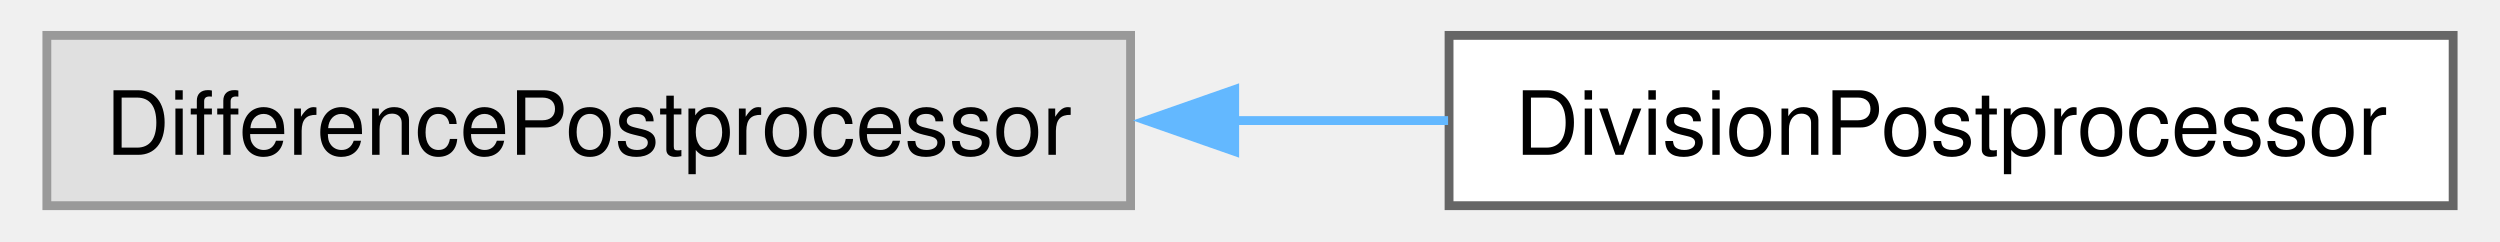
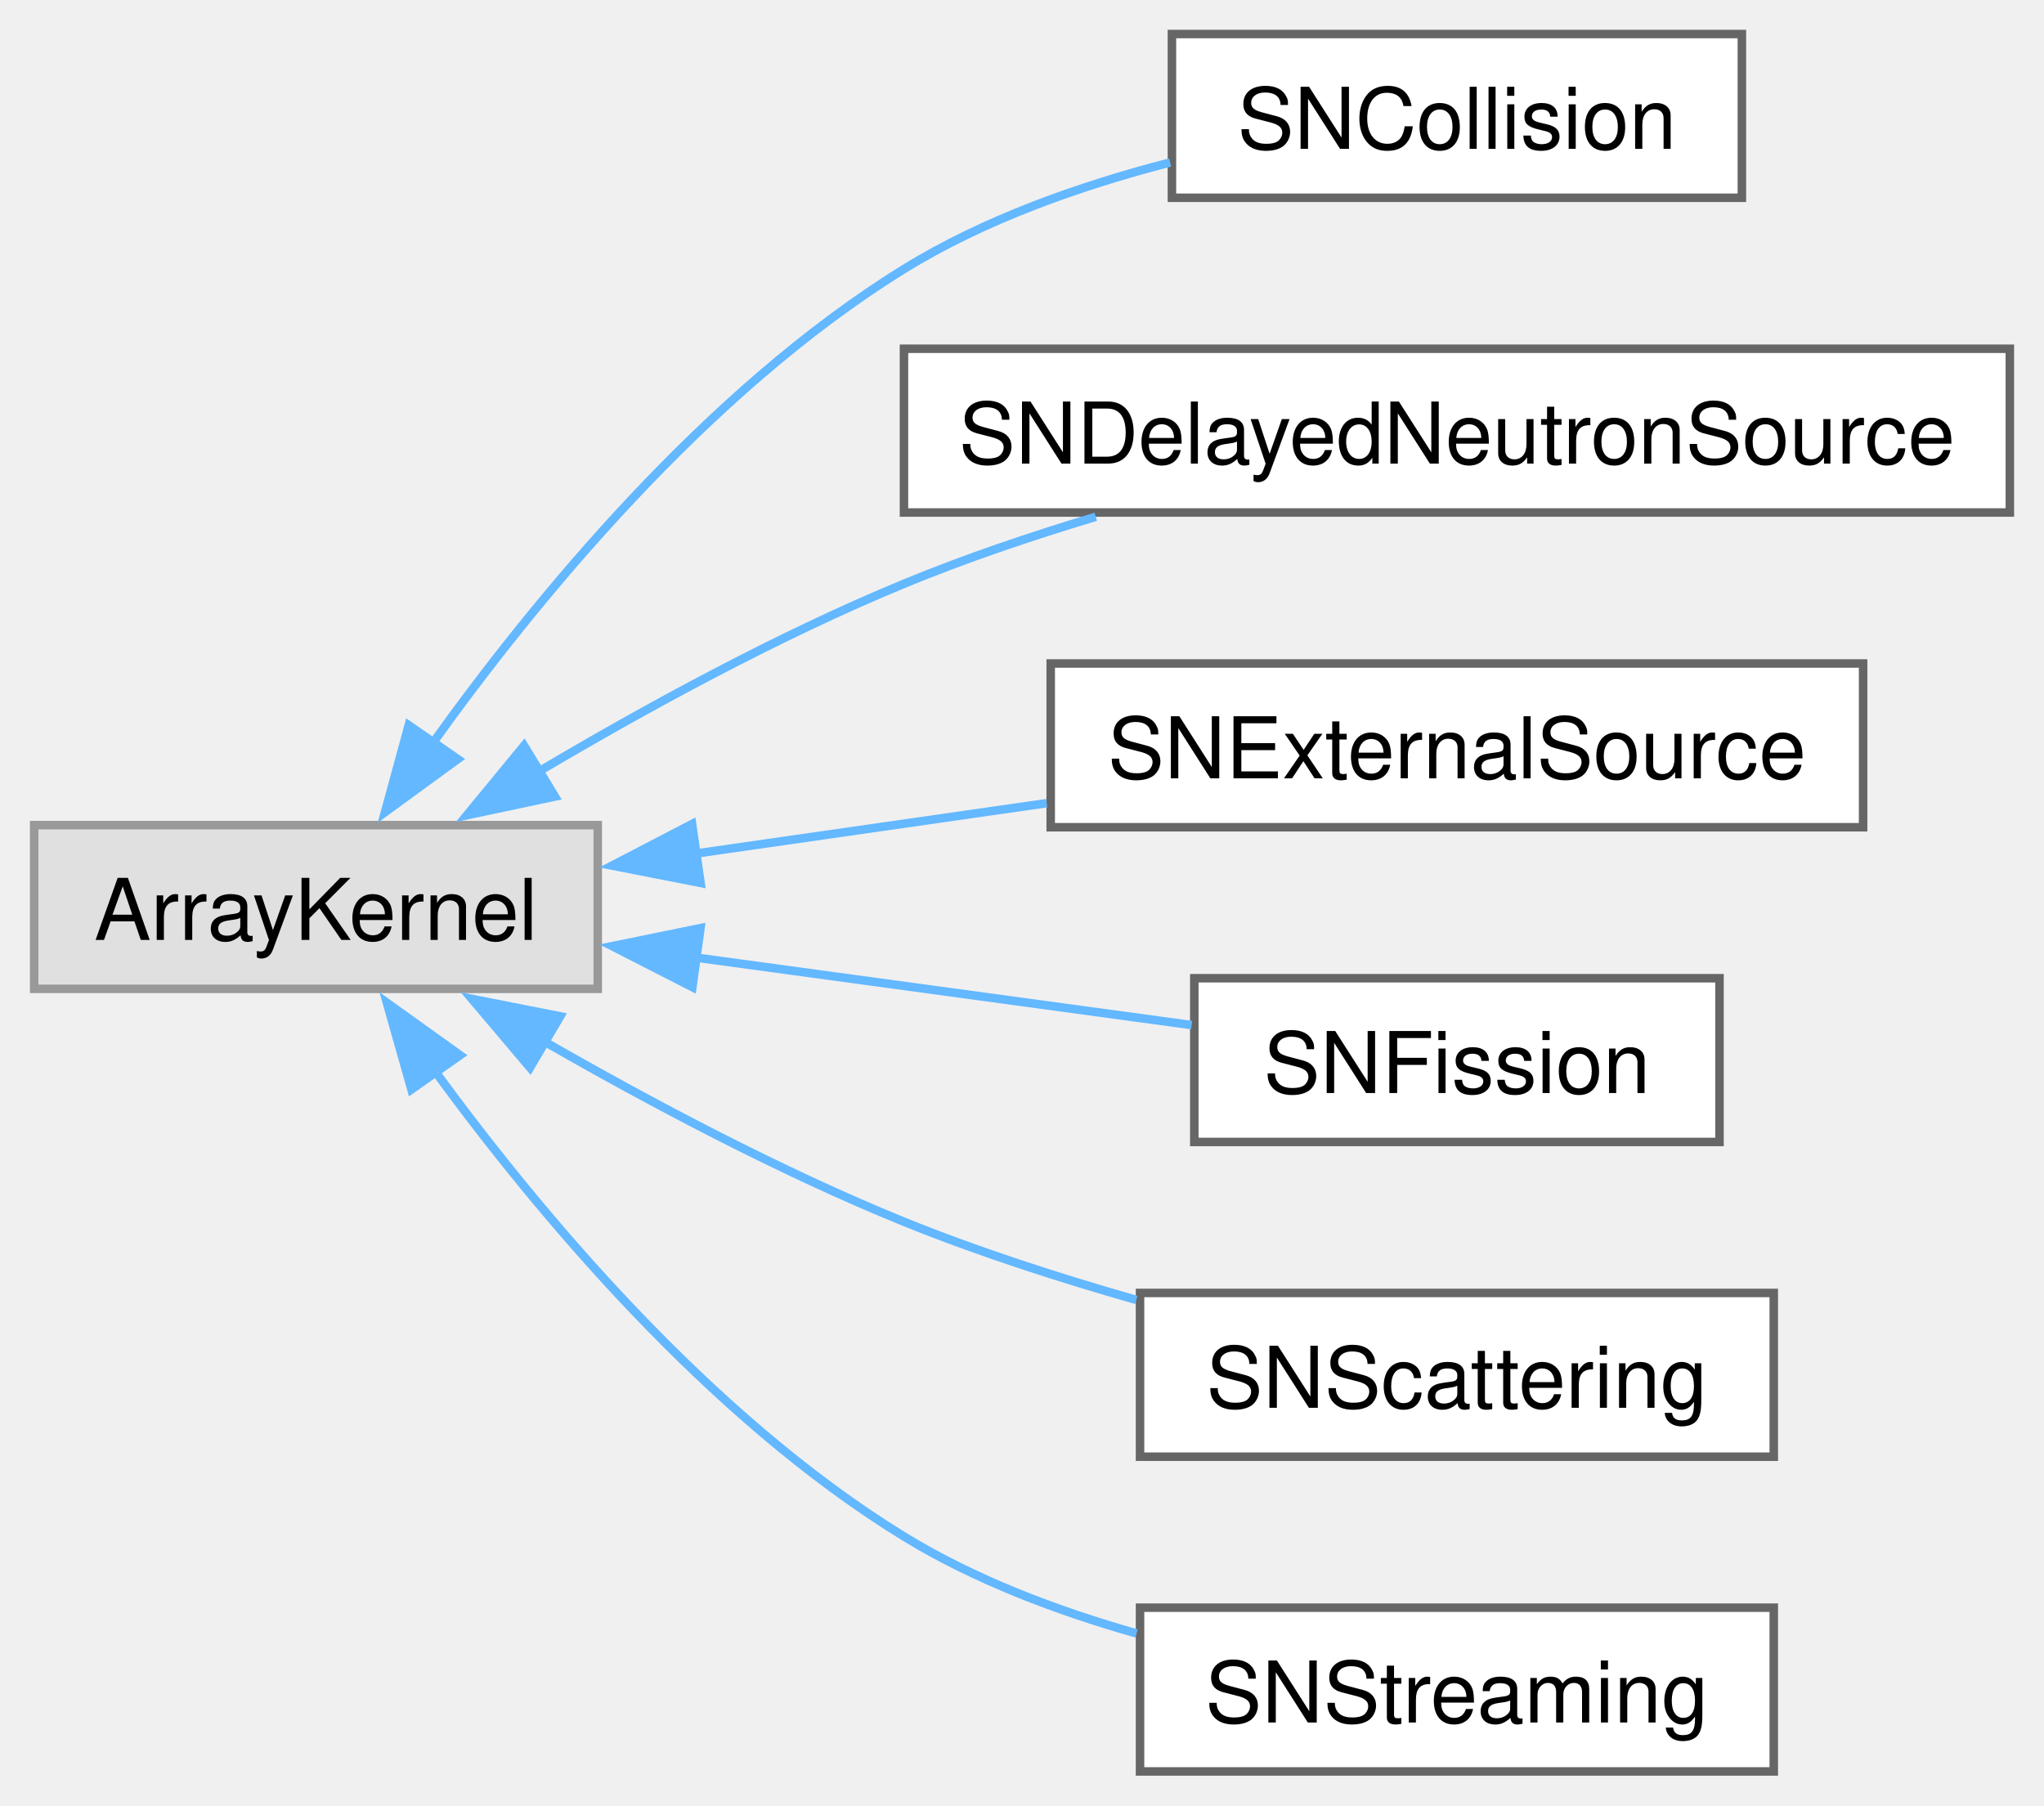
- <svg xmlns="http://www.w3.org/2000/svg" xmlns:xlink="http://www.w3.org/1999/xlink" width="280pt" height="27pt" viewBox="0.00 0.00 280.00 27.25">
-   <g id="graph0" class="graph" transform="scale(1 1) rotate(0) translate(4 23.25)">
+ <svg xmlns="http://www.w3.org/2000/svg" xmlns:xlink="http://www.w3.org/1999/xlink" width="240pt" height="212pt" viewBox="0.00 0.00 240.25 212.25">
+   <g id="graph0" class="graph" transform="scale(1 1) rotate(0) translate(4 208.25)">
    <g id="Node000000" class="node">
      <g id="a_Node000000">
        <a xlink:title=" ">
-           <polygon fill="#e0e0e0" stroke="#999999" points="122.5,-19.25 0,-19.25 0,0 122.5,0 122.5,-19.25" />
-           <text text-anchor="middle" x="61.25" y="-5.75" font-family="Helvetica,sans-Serif" font-size="10.00">DifferencePostprocessor</text>
+           <polygon fill="#e0e0e0" stroke="#999999" points="66.25,-111.25 0,-111.25 0,-92 66.25,-92 66.25,-111.25" />
+           <text text-anchor="middle" x="33.12" y="-97.75" font-family="Helvetica,sans-Serif" font-size="10.00">ArrayKernel</text>
        </a>
      </g>
    </g>
    <g id="Node000001" class="node">
      <g id="a_Node000001">
-         <a xlink:href="class_division_postprocessor.html" target="_top" xlink:title=" ">
-           <polygon fill="white" stroke="#666666" points="272,-19.25 158.5,-19.25 158.5,0 272,0 272,-19.25" />
-           <text text-anchor="middle" x="215.25" y="-5.75" font-family="Helvetica,sans-Serif" font-size="10.00">DivisionPostprocessor</text>
+         <a xlink:href="class_s_n_collision.html" target="_top" xlink:title=" ">
+           <polygon fill="white" stroke="#666666" points="200.75,-204.25 133.75,-204.25 133.75,-185 200.75,-185 200.75,-204.25" />
+           <text text-anchor="middle" x="167.25" y="-190.75" font-family="Helvetica,sans-Serif" font-size="10.00">SNCollision</text>
        </a>
      </g>
    </g>
-     <g id="edge22_Node000000_Node000001" class="edge">
-       <g id="a_edge22_Node000000_Node000001">
+     <g id="edge98_Node000000_Node000001" class="edge">
+       <g id="a_edge98_Node000000_Node000001">
        <a xlink:title=" ">
-           <path fill="none" stroke="#63b8ff" d="M134.18,-9.62C142.31,-9.62 150.5,-9.62 158.39,-9.62" />
-           <polygon fill="#63b8ff" stroke="#63b8ff" points="134.27,-6.13 124.27,-9.63 134.27,-13.13 134.27,-6.13" />
+           <path fill="none" stroke="#63b8ff" d="M46.63,-120.58C58.85,-137.66 78.99,-162.24 102.25,-176.62 111.67,-182.45 123.03,-186.44 133.54,-189.15" />
+           <polygon fill="#63b8ff" stroke="#63b8ff" points="49.8,-119.01 41.24,-112.77 44.03,-122.99 49.8,-119.01" />
+         </a>
+       </g>
+     </g>
+     <g id="Node000002" class="node">
+       <g id="a_Node000002">
+         <a xlink:href="class_s_n_delayed_neutron_source.html" target="_top" xlink:title=" ">
+           <polygon fill="white" stroke="#666666" points="232.25,-167.25 102.25,-167.25 102.25,-148 232.25,-148 232.25,-167.25" />
+           <text text-anchor="middle" x="167.25" y="-153.75" font-family="Helvetica,sans-Serif" font-size="10.00">SNDelayedNeutronSource</text>
+         </a>
+       </g>
+     </g>
+     <g id="edge99_Node000000_Node000002" class="edge">
+       <g id="a_edge99_Node000000_Node000002">
+         <a xlink:title=" ">
+           <path fill="none" stroke="#63b8ff" d="M59.3,-117.54C71.86,-124.98 87.48,-133.53 102.25,-139.62 109.4,-142.58 117.19,-145.21 124.8,-147.5" />
+           <polygon fill="#63b8ff" stroke="#63b8ff" points="61.22,-114.61 50.86,-112.41 57.59,-120.59 61.22,-114.61" />
+         </a>
+       </g>
+     </g>
+     <g id="Node000003" class="node">
+       <g id="a_Node000003">
+         <a xlink:href="class_s_n_external_source.html" target="_top" xlink:title=" ">
+           <polygon fill="white" stroke="#666666" points="215,-130.25 119.5,-130.25 119.5,-111 215,-111 215,-130.25" />
+           <text text-anchor="middle" x="167.25" y="-116.75" font-family="Helvetica,sans-Serif" font-size="10.00">SNExternalSource</text>
+         </a>
+       </g>
+     </g>
+     <g id="edge100_Node000000_Node000003" class="edge">
+       <g id="a_edge100_Node000000_Node000003">
+         <a xlink:title=" ">
+           <path fill="none" stroke="#63b8ff" d="M77.67,-107.89C90.93,-109.79 105.55,-111.9 119.03,-113.83" />
+           <polygon fill="#63b8ff" stroke="#63b8ff" points="78.34,-104.45 67.94,-106.49 77.34,-111.38 78.34,-104.45" />
+         </a>
+       </g>
+     </g>
+     <g id="Node000004" class="node">
+       <g id="a_Node000004">
+         <a xlink:href="class_s_n_fission.html" target="_top" xlink:title=" ">
+           <polygon fill="white" stroke="#666666" points="198.12,-93.25 136.38,-93.25 136.38,-74 198.12,-74 198.12,-93.25" />
+           <text text-anchor="middle" x="167.25" y="-79.75" font-family="Helvetica,sans-Serif" font-size="10.00">SNFission</text>
+         </a>
+       </g>
+     </g>
+     <g id="edge101_Node000000_Node000004" class="edge">
+       <g id="a_edge101_Node000000_Node000004">
+         <a xlink:title=" ">
+           <path fill="none" stroke="#63b8ff" d="M77.62,-95.7C96.76,-93.09 118.78,-90.09 136.07,-87.74" />
+           <polygon fill="#63b8ff" stroke="#63b8ff" points="77.38,-92.2 67.95,-97.02 78.33,-99.14 77.38,-92.2" />
+         </a>
+       </g>
+     </g>
+     <g id="Node000005" class="node">
+       <g id="a_Node000005">
+         <a xlink:href="class_s_n_scattering.html" target="_top" xlink:title=" ">
+           <polygon fill="white" stroke="#666666" points="204.5,-56.25 130,-56.25 130,-37 204.5,-37 204.5,-56.25" />
+           <text text-anchor="middle" x="167.25" y="-42.75" font-family="Helvetica,sans-Serif" font-size="10.00">SNScattering</text>
+         </a>
+       </g>
+     </g>
+     <g id="edge102_Node000000_Node000005" class="edge">
+       <g id="a_edge102_Node000000_Node000005">
+         <a xlink:title=" ">
+           <path fill="none" stroke="#63b8ff" d="M59.85,-85.88C72.33,-78.71 87.73,-70.52 102.25,-64.62 110.91,-61.11 120.5,-58.01 129.56,-55.43" />
+           <polygon fill="#63b8ff" stroke="#63b8ff" points="58.29,-82.74 51.45,-90.82 61.84,-88.77 58.29,-82.74" />
+         </a>
+       </g>
+     </g>
+     <g id="Node000006" class="node">
+       <g id="a_Node000006">
+         <a xlink:href="class_s_n_streaming.html" target="_top" xlink:title=" ">
+           <polygon fill="white" stroke="#666666" points="204.5,-19.25 130,-19.25 130,0 204.5,0 204.5,-19.25" />
+           <text text-anchor="middle" x="167.25" y="-5.75" font-family="Helvetica,sans-Serif" font-size="10.00">SNStreaming</text>
+         </a>
+       </g>
+     </g>
+     <g id="edge103_Node000000_Node000006" class="edge">
+       <g id="a_edge103_Node000000_Node000006">
+         <a xlink:title=" ">
+           <path fill="none" stroke="#63b8ff" d="M46.88,-82.65C59.16,-65.81 79.23,-41.75 102.25,-27.62 110.51,-22.55 120.24,-18.87 129.59,-16.22" />
+           <polygon fill="#63b8ff" stroke="#63b8ff" points="44.35,-80.17 41.46,-90.37 50.07,-84.2 44.35,-80.17" />
        </a>
      </g>
    </g>
  </g>
</svg>
